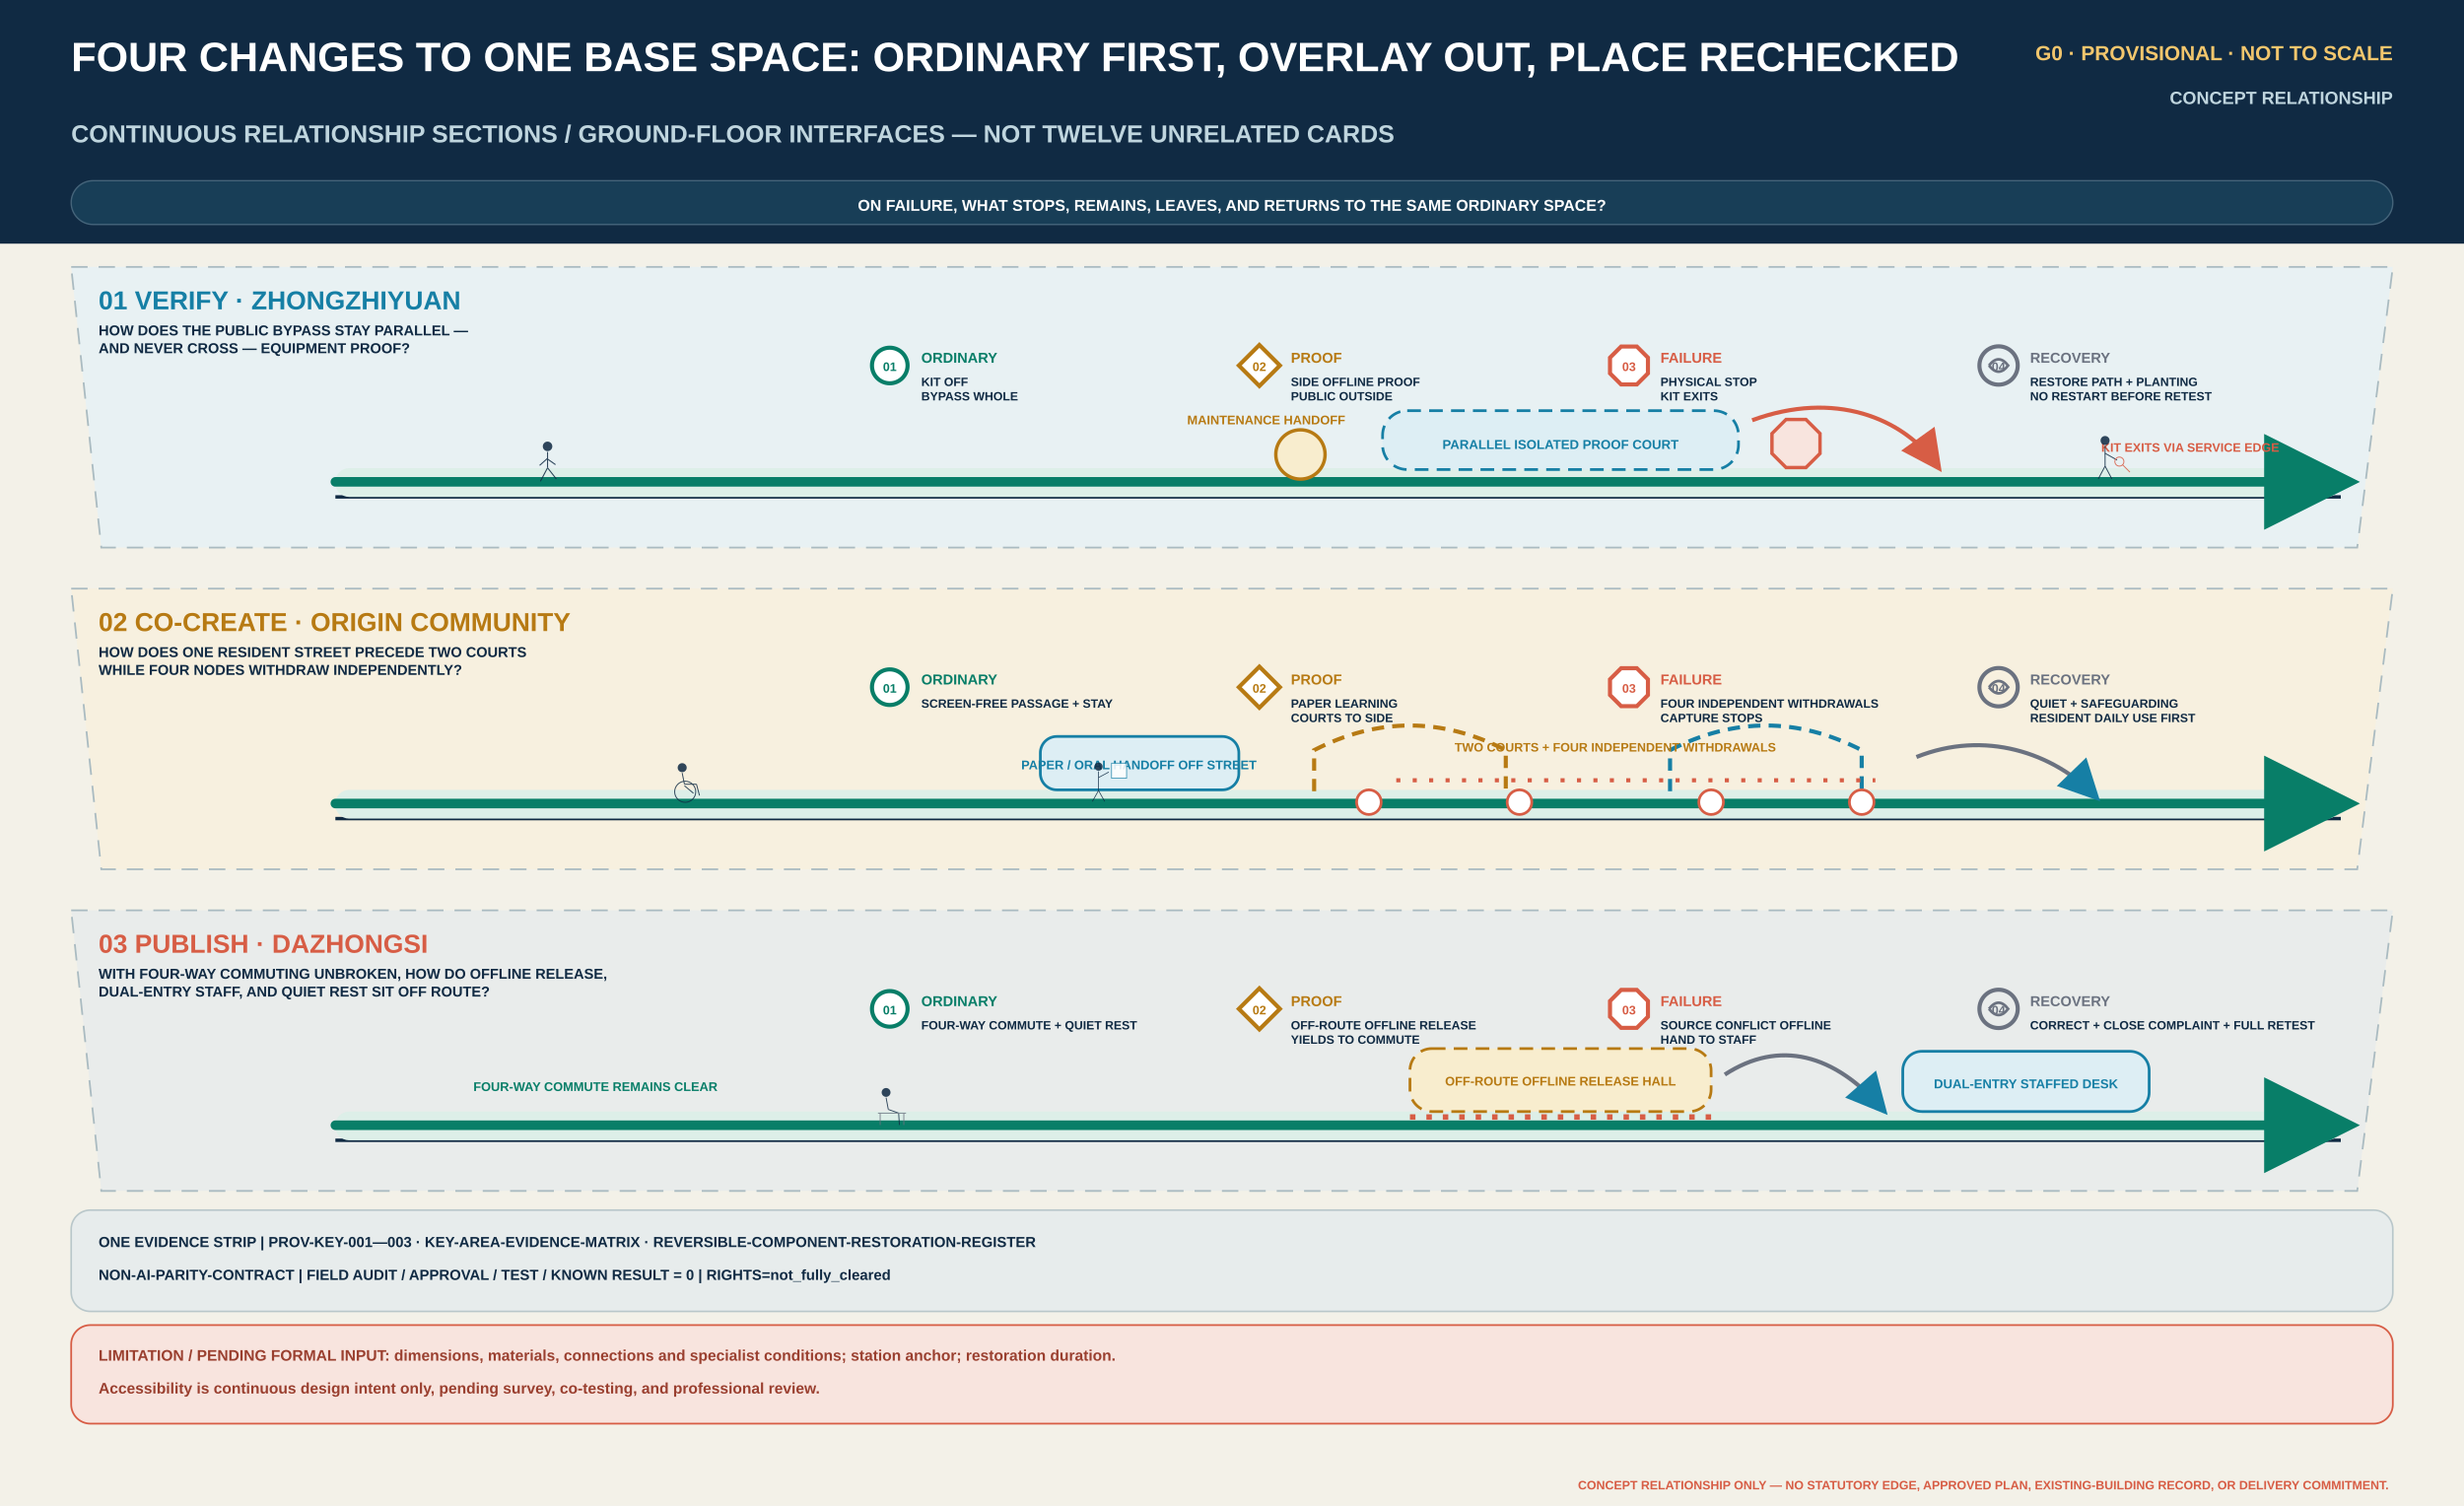
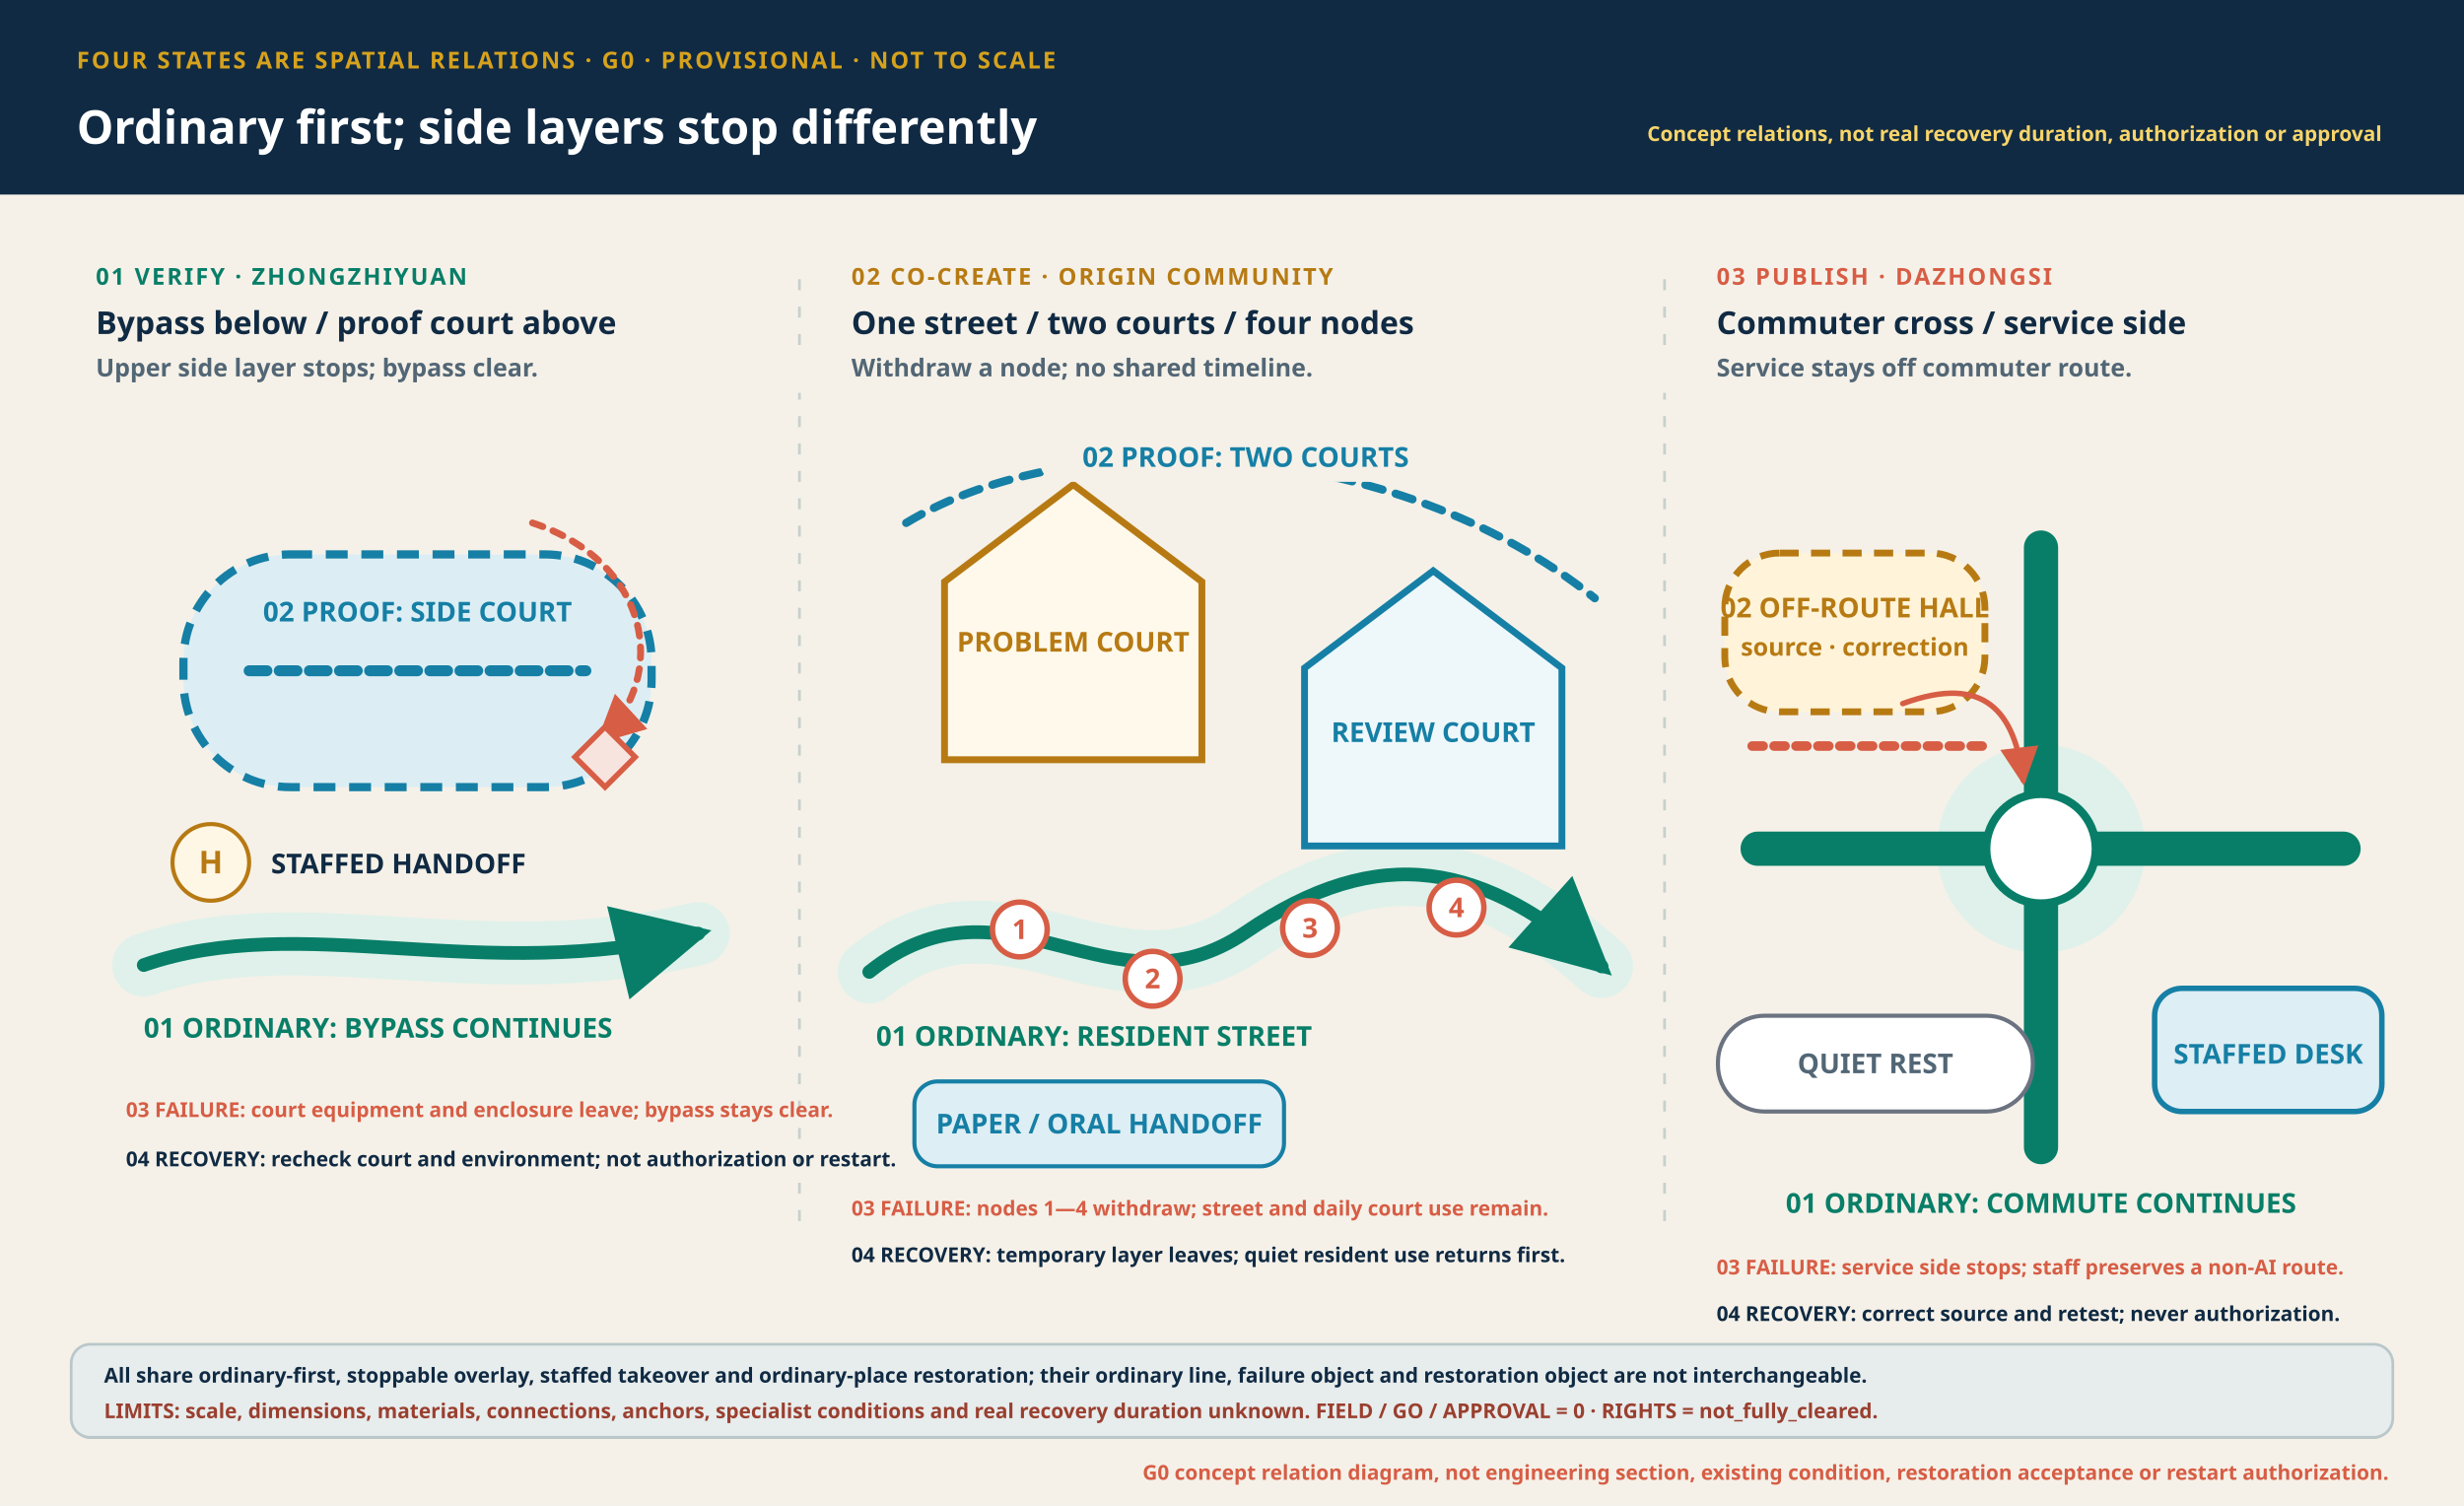
- <svg xmlns="http://www.w3.org/2000/svg" width="1800" height="1100" viewBox="0 0 1800 1100" role="img" aria-labelledby="title desc" data-task3-contract="r19-spatial-drawings-v1" data-family="key-area-sections" data-language="en" data-main-question-count="1">
+ <svg xmlns="http://www.w3.org/2000/svg" width="1800" height="1100" viewBox="0 0 1800 1100" role="img" aria-labelledby="title desc">
  <defs>
-     <pattern id="hatch-gold" width="12" height="12" patternUnits="userSpaceOnUse" patternTransform="rotate(45)">
-       <line x1="0" y1="0" x2="0" y2="12" stroke="#B77A13" stroke-width="3" opacity=".55" />
-     </pattern>
-     <pattern id="hatch-coral" width="12" height="12" patternUnits="userSpaceOnUse" patternTransform="rotate(45)">
-       <line x1="0" y1="0" x2="0" y2="12" stroke="#D75D45" stroke-width="3" opacity=".52" />
-     </pattern>
-     <marker id="arrow-green" markerWidth="10" markerHeight="10" refX="8" refY="5" orient="auto">
-       <path d="M0,0 L10,5 L0,10 Z" fill="#087E68" />
+     <style>.s{font-family:"Segoe UI","Noto Sans",sans-serif}.ink{fill:#102A43}.muted{fill:#526675}.micro{font-size:15px;font-weight:700}.small{font-size:18px;font-weight:750}.body{font-size:20px;font-weight:800}.label{font-size:23px;font-weight:900}.head{font-size:34px;font-weight:900}.kicker{font-size:17px;font-weight:900;letter-spacing:1.5px}.ordinary{stroke:#087E68}.proof{stroke:#167FA5}.failure{stroke:#D75D45}.cap{stroke-linecap:round;stroke-linejoin:round}.dash{stroke-dasharray:13 10}</style>
+     <marker id="g" viewBox="0 0 16 16" refX="13" refY="8" markerWidth="8" markerHeight="8" orient="auto">
+       <path d="M1 1L15 8L1 15Z" fill="#087E68" />
    </marker>
-     <marker id="arrow-coral" markerWidth="10" markerHeight="10" refX="8" refY="5" orient="auto">
-       <path d="M0,0 L10,5 L0,10 Z" fill="#D75D45" />
+     <marker id="r" viewBox="0 0 16 16" refX="13" refY="8" markerWidth="8" markerHeight="8" orient="auto">
+       <path d="M1 1L15 8L1 15Z" fill="#D75D45" />
    </marker>
-     <marker id="arrow-blue" markerWidth="10" markerHeight="10" refX="8" refY="5" orient="auto">
-       <path d="M0,0 L10,5 L0,10 Z" fill="#167FA5" />
-     </marker>
-     <filter id="soft-shadow" x="-15%" y="-15%" width="130%" height="130%">
-       <feDropShadow dx="0" dy="4" stdDeviation="7" flood-color="#102A43" flood-opacity=".10" />
-     </filter>
  </defs>
-   <rect x="0" y="0" width="1800" height="1100" fill="#F3F1E8" />
-   <rect x="0" y="0" width="1800" height="178" fill="#102A43" />
-   <g data-collision-zone="header-title">
-     <text x="52" y="52" font-family="Microsoft YaHei,Segoe UI,Arial,sans-serif" font-size="30" font-weight="900" fill="#FFFFFF" text-anchor="start" data-label="true">
-       <tspan x="52" dy="0">FOUR CHANGES TO ONE BASE SPACE: ORDINARY FIRST, OVERLAY OUT, PLACE RECHECKED</tspan>
-     </text>
-     <text x="52" y="104" font-family="Microsoft YaHei,Segoe UI,Arial,sans-serif" font-size="18" font-weight="700" fill="#BFD5DE" text-anchor="start" data-label="true">
-       <tspan x="52" dy="0">CONTINUOUS RELATIONSHIP SECTIONS / GROUND-FLOOR INTERFACES — NOT TWELVE UNRELATED CARDS</tspan>
-     </text>
+   <rect width="1800" height="1100" fill="#F5F1E8" />
+   <rect width="1800" height="142" fill="#102A43" />
+   <text x="56" y="50" class="s kicker" fill="#D6A21D">FOUR STATES ARE SPATIAL RELATIONS · G0 · PROVISIONAL · NOT TO SCALE</text>
+   <text x="56" y="105" class="s head" fill="#FFF">One civic baseline; different stop objects, handoffs and restoration objects</text>
+   <text x="1740" y="103" class="s micro" fill="#F8D56A" text-anchor="end">Concept relations, not real recovery duration, authorization or approval</text>
+   <path d="M584 204L584 900M1216 204L1216 900" stroke="#C7D0CC" stroke-width="2" stroke-dasharray="8 12" />
+   <g data-place-root="zhongzhiyuan" data-composition="parallel-section-four-state">
+     <text x="70" y="208" class="s kicker" fill="#087E68">01 VERIFY · ZHONGZHIYUAN</text>
+     <text x="70" y="244" class="s label ink">Bypass below / proof court above</text>
+     <text x="70" y="275" class="s small muted">The upper side layer stops; lower ordinary movement stays clear.</text>
+     <path d="M105 705C220 665 352 720 510 682" fill="none" stroke="#DFF1EA" stroke-width="46" class="cap" />
+     <path d="M105 705C220 665 352 720 510 682" fill="none" class="ordinary cap" stroke-width="10" marker-end="url(#g)" />
+     <text x="105" y="758" class="s body" fill="#087E68">01 ORDINARY: BYPASS CONTINUES</text>
+     <rect x="134" y="405" width="342" height="170" rx="78" fill="#DCEEF4" stroke="#167FA5" stroke-width="6" stroke-dasharray="16 10" />
+     <path d="M182 490H428" class="proof cap" stroke-width="8" stroke-dasharray="13 9" />
+     <text x="305" y="454" class="s body" fill="#167FA5" text-anchor="middle">02 PROOF: SIDE COURT</text>
+     <circle cx="154" cy="630" r="28" fill="#FFF7E6" stroke="#B77A13" stroke-width="3" />
+     <text x="154" y="638" class="s label" fill="#B77A13" text-anchor="middle">H</text>
+     <text x="198" y="638" class="s body ink">STAFFED HANDOFF</text>
+     <path d="M389 382C474 410 490 493 439 540" fill="none" class="failure cap" stroke-width="5" stroke-dasharray="8 8" marker-end="url(#r)" />
+     <path d="M420 553l22-22 22 22-22 22z" fill="#F8E4DE" stroke="#D75D45" stroke-width="4" />
+     <text x="92" y="816" class="s micro" fill="#D75D45">03 FAILURE: court equipment and enclosure leave; bypass stays clear.</text>
+     <text x="92" y="852" class="s micro ink">04 RECOVERY: recheck court and environment; not authorization or restart.</text>
  </g>
-   <g data-collision-zone="header-status">
-     <text x="1748" y="44" font-family="Microsoft YaHei,Segoe UI,Arial,sans-serif" font-size="15" font-weight="900" fill="#F2C66D" text-anchor="end" data-label="true">
-       <tspan x="1748" dy="0">G0 · PROVISIONAL · NOT TO SCALE</tspan>
-     </text>
-     <text x="1748" y="76" font-family="Microsoft YaHei,Segoe UI,Arial,sans-serif" font-size="13" font-weight="700" fill="#BFD5DE" text-anchor="end" data-label="true">
-       <tspan x="1748" dy="0">CONCEPT RELATIONSHIP</tspan>
-     </text>
+   <g data-place-root="origin-community" data-composition="street-courts-nodes-four-state">
+     <text x="622" y="208" class="s kicker" fill="#B77A13">02 CO-CREATE · ORIGIN COMMUNITY</text>
+     <text x="622" y="244" class="s label ink">One street / two courts / four nodes</text>
+     <text x="622" y="275" class="s small muted">Withdraw a node, not a shared civic timeline.</text>
+     <path d="M635 710C735 630 812 748 910 681S1085 630 1170 706" fill="none" stroke="#DFF1EA" stroke-width="46" class="cap" />
+     <path d="M635 710C735 630 812 748 910 681S1085 630 1170 706" fill="none" class="ordinary cap" stroke-width="10" marker-end="url(#g)" />
+     <text x="640" y="764" class="s body" fill="#087E68">01 ORDINARY: RESIDENT STREET</text>
+     <path d="M690 425L784 354 878 425V555H690Z" fill="#FFF9EB" stroke="#B77A13" stroke-width="5" />
+     <path d="M953 488L1047 417 1141 488V618H953Z" fill="#EEF8FB" stroke="#167FA5" stroke-width="5" />
+     <text x="784" y="476" class="s body" fill="#B77A13" text-anchor="middle">PROBLEM COURT</text>
+     <text x="1047" y="542" class="s body" fill="#167FA5" text-anchor="middle">REVIEW COURT</text>
+     <path d="M662 382C784 308 1018 319 1165 437" fill="none" class="proof cap dash" stroke-width="6" />
+     <rect x="760" y="314" width="300" height="38" rx="14" fill="#F5F1E8" />
+     <text x="910" y="341" class="s body" fill="#167FA5" text-anchor="middle">02 PROOF: TWO COURTS</text>
+     <g fill="#FFF" stroke="#D75D45" stroke-width="4">
+       <circle cx="745" cy="679" r="20" />
+       <circle cx="842" cy="715" r="20" />
+       <circle cx="957" cy="678" r="20" />
+       <circle cx="1064" cy="663" r="20" />
+     </g>
+     <text x="745" y="686" class="s body" fill="#D75D45" text-anchor="middle">1</text>
+     <text x="842" y="722" class="s body" fill="#D75D45" text-anchor="middle">2</text>
+     <text x="957" y="685" class="s body" fill="#D75D45" text-anchor="middle">3</text>
+     <text x="1064" y="670" class="s body" fill="#D75D45" text-anchor="middle">4</text>
+     <rect x="668" y="790" width="270" height="62" rx="17" fill="#DDEEF4" stroke="#167FA5" stroke-width="3" />
+     <text x="803" y="828" class="s body" fill="#167FA5" text-anchor="middle">PAPER / ORAL HANDOFF</text>
+     <text x="622" y="888" class="s micro" fill="#D75D45">03 FAILURE: nodes 1—4 withdraw; street and daily court use remain.</text>
+     <text x="622" y="922" class="s micro ink">04 RECOVERY: temporary layer leaves; quiet resident use returns first.</text>
  </g>
-   <g data-collision-zone="main-question">
-     <rect x="52" y="132" width="1696" height="32" rx="16" fill="#183E57" stroke="#45647A" stroke-width="1" />
-     <text x="900" y="154" font-family="Microsoft YaHei,Segoe UI,Arial,sans-serif" font-size="11.5" font-weight="800" fill="#FFFFFF" text-anchor="middle" data-label="true" data-role="main-question" data-object-id="key-area-sections-main-question">
-       <tspan x="900" dy="0">ON FAILURE, WHAT STOPS, REMAINS, LEAVES, AND RETURNS TO THE SAME ORDINARY SPACE?</tspan>
-     </text>
+   <g data-place-root="dazhongsi" data-composition="commuter-cross-service-siding-four-state">
+     <text x="1254" y="208" class="s kicker" fill="#D75D45">03 PUBLISH · DAZHONGSI</text>
+     <text x="1254" y="244" class="s label ink">Commuter cross / service side</text>
+     <text x="1254" y="275" class="s small muted">Hall, desk and rest stay outside the commuter route.</text>
+     <circle cx="1491" cy="620" r="76" fill="#DFF1EA" />
+     <path d="M1284 620H1712M1491 400V838" fill="none" class="ordinary cap" stroke-width="25" />
+     <circle cx="1491" cy="620" r="40" fill="#FFF" stroke="#087E68" stroke-width="6" />
+     <text x="1491" y="886" class="s body" fill="#087E68" text-anchor="middle">01 ORDINARY: COMMUTE CONTINUES</text>
+     <rect x="1260" y="404" width="190" height="116" rx="40" fill="#FFF4D9" stroke="#B77A13" stroke-width="5" stroke-dasharray="14 9" />
+     <text x="1355" y="451" class="s body" fill="#B77A13" text-anchor="middle">02 OFF-ROUTE HALL</text>
+     <text x="1355" y="479" class="s small" fill="#B77A13" text-anchor="middle">source · correction</text>
+     <rect x="1574" y="722" width="166" height="90" rx="20" fill="#DDEEF4" stroke="#167FA5" stroke-width="4" />
+     <text x="1657" y="777" class="s body" fill="#167FA5" text-anchor="middle">STAFFED DESK</text>
+     <rect x="1255" y="742" width="230" height="70" rx="34" fill="#FFF" stroke="#6B7280" stroke-width="3" />
+     <text x="1370" y="784" class="s body" fill="#526675" text-anchor="middle">QUIET REST</text>
+     <path d="M1280 545H1454" class="failure cap" stroke-width="7" stroke-dasharray="8 8" />
+     <path d="M1390 514C1450 492 1472 520 1478 570" fill="none" class="failure cap" stroke-width="4" marker-end="url(#r)" />
+     <text x="1254" y="931" class="s micro" fill="#D75D45">03 FAILURE: service side stops; staff preserves a non-AI route.</text>
+     <text x="1254" y="965" class="s micro ink">04 RECOVERY: correct source and retest; never authorization.</text>
  </g>
-   <g data-place-root="zhongzhiyuan" data-place="zhongzhiyuan" data-composition="parallel-section" data-collision-zone="zhongzhiyuan-section-root">
-     <path d="M52 195 L1748 195 L1722 400 L74 400 Z" fill="#E8F1F3" stroke="#AABBC1" stroke-width="1.3" stroke-dasharray="12 8" />
-     <g data-collision-zone="zhongzhiyuan-section-heading">
-       <text x="72" y="226" font-family="Microsoft YaHei,Segoe UI,Arial,sans-serif" font-size="19" font-weight="900" fill="#167FA5" text-anchor="start" data-label="true">
-         <tspan x="72" dy="0">01  VERIFY · ZHONGZHIYUAN</tspan>
-       </text>
-       <text x="72" y="245" font-family="Microsoft YaHei,Segoe UI,Arial,sans-serif" font-size="10.5" font-weight="780" fill="#102A43" text-anchor="start" data-label="true">
-         <tspan x="72" dy="0">HOW DOES THE PUBLIC BYPASS STAY PARALLEL —</tspan>
-         <tspan x="72" dy="13">AND NEVER CROSS — EQUIPMENT PROOF?</tspan>
-       </text>
-     </g>
-     <g data-place="zhongzhiyuan" data-object-kind="base-space" data-object-id="zhongzhiyuan-base-space">
-       <line x1="245" y1="363" x2="1710" y2="363" stroke="#102A43" stroke-width="2.5" />
-     </g>
-     <g data-place="zhongzhiyuan" data-object-kind="ordinary" data-object-id="zhongzhiyuan-section-ordinary">
-       <rect x="245" y="342" width="1465" height="21" rx="10" fill="#DDEFE8" stroke="none" />
-     </g>
-     <g data-place="zhongzhiyuan" data-object-kind="ordinary-path" data-object-id="zhongzhiyuan-section-ordinary-path" data-continuity="continuous">
-       <line x1="245" y1="352" x2="1710" y2="352" stroke="#087E68" stroke-width="7" stroke-linecap="round" marker-end="url(#arrow-green)" />
-     </g>
-     <g data-place="zhongzhiyuan" data-state="ordinary" data-object-kind="state-overlay" data-object-id="zhongzhiyuan-state-ordinary" data-base-ref="zhongzhiyuan-base-space" data-state-code="01" data-line-style="solid" data-symbol="circle" data-collision-zone="zhongzhiyuan-state-ordinary">
-       <circle cx="650" cy="267" r="13" fill="#FFFFFF" stroke="#087E68" stroke-width="3" />
-       <text x="650" y="271" font-family="Microsoft YaHei,Segoe UI,Arial,sans-serif" font-size="9" font-weight="900" fill="#087E68" text-anchor="middle" data-label="true">
-         <tspan x="650" dy="0">01</tspan>
-       </text>
-       <text x="673" y="265" font-family="Microsoft YaHei,Segoe UI,Arial,sans-serif" font-size="10.5" font-weight="900" fill="#087E68" text-anchor="start" data-label="true" data-role="state-label">
-         <tspan x="673" dy="0">ORDINARY</tspan>
-       </text>
-       <text x="673" y="282" font-family="Microsoft YaHei,Segoe UI,Arial,sans-serif" font-size="8.8" font-weight="700" fill="#102A43" text-anchor="start" data-label="true" data-role="state-action">
-         <tspan x="673" dy="0">KIT OFF</tspan>
-         <tspan x="673" dy="10.5">BYPASS WHOLE</tspan>
-       </text>
-     </g>
-     <g data-place="zhongzhiyuan" data-state="proof" data-object-kind="state-overlay" data-object-id="zhongzhiyuan-state-proof" data-base-ref="zhongzhiyuan-base-space" data-state-code="02" data-line-style="dashed" data-symbol="diamond" data-collision-zone="zhongzhiyuan-state-proof">
-       <polygon points="920,252 935,267 920,282 905,267" fill="#FFFFFF" stroke="#B77A13" stroke-width="3" />
-       <text x="920" y="271" font-family="Microsoft YaHei,Segoe UI,Arial,sans-serif" font-size="9" font-weight="900" fill="#B77A13" text-anchor="middle" data-label="true">
-         <tspan x="920" dy="0">02</tspan>
-       </text>
-       <text x="943" y="265" font-family="Microsoft YaHei,Segoe UI,Arial,sans-serif" font-size="10.5" font-weight="900" fill="#B77A13" text-anchor="start" data-label="true" data-role="state-label">
-         <tspan x="943" dy="0">PROOF</tspan>
-       </text>
-       <text x="943" y="282" font-family="Microsoft YaHei,Segoe UI,Arial,sans-serif" font-size="8.8" font-weight="700" fill="#102A43" text-anchor="start" data-label="true" data-role="state-action">
-         <tspan x="943" dy="0">SIDE OFFLINE PROOF</tspan>
-         <tspan x="943" dy="10.5">PUBLIC OUTSIDE</tspan>
-       </text>
-     </g>
-     <g data-place="zhongzhiyuan" data-state="failure" data-object-kind="state-overlay" data-object-id="zhongzhiyuan-state-failure" data-base-ref="zhongzhiyuan-base-space" data-state-code="03" data-line-style="cut" data-symbol="octagon" data-collision-zone="zhongzhiyuan-state-failure">
-       <polygon points="1203.86,272.74 1195.74,280.858 1184.26,280.858 1176.14,272.74 1176.14,261.26 1184.26,253.142 1195.74,253.142 1203.86,261.26" fill="#FFFFFF" stroke="#D75D45" stroke-width="3" />
-       <text x="1190" y="271" font-family="Microsoft YaHei,Segoe UI,Arial,sans-serif" font-size="9" font-weight="900" fill="#D75D45" text-anchor="middle" data-label="true">
-         <tspan x="1190" dy="0">03</tspan>
-       </text>
-       <text x="1213" y="265" font-family="Microsoft YaHei,Segoe UI,Arial,sans-serif" font-size="10.5" font-weight="900" fill="#D75D45" text-anchor="start" data-label="true" data-role="state-label">
-         <tspan x="1213" dy="0">FAILURE</tspan>
-       </text>
-       <text x="1213" y="282" font-family="Microsoft YaHei,Segoe UI,Arial,sans-serif" font-size="8.8" font-weight="700" fill="#102A43" text-anchor="start" data-label="true" data-role="state-action">
-         <tspan x="1213" dy="0">PHYSICAL STOP</tspan>
-         <tspan x="1213" dy="10.5">KIT EXITS</tspan>
-       </text>
-     </g>
-     <g data-place="zhongzhiyuan" data-state="recovery" data-object-kind="state-overlay" data-object-id="zhongzhiyuan-state-recovery" data-base-ref="zhongzhiyuan-base-space" data-state-code="04" data-line-style="double" data-symbol="loop" data-collision-zone="zhongzhiyuan-state-recovery">
-       <circle cx="1460" cy="267" r="14" fill="none" stroke="#6B7280" stroke-width="3" />
-       <path d="M1453 267 Q1460 258 1467 267 Q1460 276 1453 267" fill="none" stroke="#6B7280" stroke-width="2" />
-       <text x="1460" y="271" font-family="Microsoft YaHei,Segoe UI,Arial,sans-serif" font-size="9" font-weight="900" fill="#6B7280" text-anchor="middle" data-label="true">
-         <tspan x="1460" dy="0">04</tspan>
-       </text>
-       <text x="1483" y="265" font-family="Microsoft YaHei,Segoe UI,Arial,sans-serif" font-size="10.5" font-weight="900" fill="#6B7280" text-anchor="start" data-label="true" data-role="state-label">
-         <tspan x="1483" dy="0">RECOVERY</tspan>
-       </text>
-       <text x="1483" y="282" font-family="Microsoft YaHei,Segoe UI,Arial,sans-serif" font-size="8.8" font-weight="700" fill="#102A43" text-anchor="start" data-label="true" data-role="state-action">
-         <tspan x="1483" dy="0">RESTORE PATH + PLANTING</tspan>
-         <tspan x="1483" dy="10.5">NO RESTART BEFORE RETEST</tspan>
-       </text>
-     </g>
-     <g data-place="zhongzhiyuan" data-object-kind="proof" data-object-id="zhongzhiyuan-section-proof">
-       <rect x="1010" y="300" width="260" height="43" rx="18" fill="#DDEEF4" stroke="#167FA5" stroke-width="2" stroke-dasharray="10 6" />
-     </g>
-     <g data-place="zhongzhiyuan" data-object-kind="handoff" data-object-id="zhongzhiyuan-section-handoff">
-       <circle cx="950" cy="332" r="18" fill="#F8EDCE" stroke="#B77A13" stroke-width="2.5" />
-     </g>
-     <g data-place="zhongzhiyuan" data-object-kind="failure" data-object-id="zhongzhiyuan-section-failure">
-       <polygon points="1329.55,331.271 1319.27,341.554 1304.73,341.554 1294.45,331.271 1294.45,316.729 1304.73,306.446 1319.27,306.446 1329.55,316.729" fill="#F8E4DE" stroke="#D75D45" stroke-width="2.5" />
-     </g>
-     <g data-place="zhongzhiyuan" data-object-kind="restoration" data-object-id="zhongzhiyuan-section-restoration">
-       <path d="M1280 307 C1340 285 1390 305 1415 340" fill="none" stroke="#D75D45" stroke-width="3" marker-end="url(#arrow-coral)" />
-     </g>
-     <g data-collision-zone="zhongzhiyuan-section-labels">
-       <text x="925" y="310" font-family="Microsoft YaHei,Segoe UI,Arial,sans-serif" font-size="9.2" font-weight="850" fill="#B77A13" text-anchor="middle" data-label="true" data-object-id="zzy-section-handoff-label">
-         <tspan x="925" dy="0">MAINTENANCE HANDOFF</tspan>
-       </text>
-       <text x="1140" y="328" font-family="Microsoft YaHei,Segoe UI,Arial,sans-serif" font-size="9.5" font-weight="850" fill="#167FA5" text-anchor="middle" data-label="true">
-         <tspan x="1140" dy="0">PARALLEL ISOLATED PROOF COURT</tspan>
-       </text>
-       <text x="1600" y="330" font-family="Microsoft YaHei,Segoe UI,Arial,sans-serif" font-size="9" font-weight="800" fill="#D75D45" text-anchor="middle" data-label="true">
-         <tspan x="1600" dy="0">KIT EXITS VIA SERVICE EDGE</tspan>
-       </text>
-     </g>
-     <g transform="translate(400 340) scale(0.58)" data-silhouette-type="walking" data-object-id="section-zzy-walking" data-place="zhongzhiyuan" opacity=".86">
-       <circle cx="0" cy="-24" r="6" fill="#102A43" />
-       <line x1="0" y1="-17" x2="0" y2="3" stroke="#102A43" stroke-width="1.334" />
-       <line x1="0" y1="-9" x2="-10" y2="0" stroke="#102A43" stroke-width="1.334" />
-       <line x1="0" y1="-8" x2="10" y2="-1" stroke="#102A43" stroke-width="1.334" />
-       <line x1="0" y1="3" x2="-9" y2="20" stroke="#102A43" stroke-width="1.334" />
-       <line x1="0" y1="3" x2="11" y2="17" stroke="#102A43" stroke-width="1.334" />
-     </g>
-     <g transform="translate(1540 335) scale(0.55)" data-silhouette-type="maintenance" data-object-id="section-zzy-maintenance" data-place="zhongzhiyuan" opacity=".86">
-       <circle cx="-4" cy="-24" r="6" fill="#102A43" />
-       <line x1="-4" y1="-17" x2="-4" y2="10" stroke="#102A43" stroke-width="1.265" />
-       <line x1="-4" y1="-7" x2="12" y2="2" stroke="#102A43" stroke-width="1.265" />
-       <line x1="-4" y1="10" x2="-13" y2="27" stroke="#102A43" stroke-width="1.265" />
-       <line x1="-4" y1="10" x2="5" y2="27" stroke="#102A43" stroke-width="1.265" />
-       <circle cx="15" cy="4" r="6" fill="none" stroke="#D75D45" stroke-width="1.265" />
-       <line x1="19" y1="8" x2="29" y2="18" stroke="#D75D45" stroke-width="1.265" />
-     </g>
-   </g>
-   <g data-place-root="origin-community" data-place="origin-community" data-composition="resident-street-section" data-collision-zone="origin-community-section-root">
-     <path d="M52 430 L1748 430 L1722 635 L74 635 Z" fill="#F7F0DF" stroke="#AABBC1" stroke-width="1.3" stroke-dasharray="12 8" />
-     <g data-collision-zone="origin-community-section-heading">
-       <text x="72" y="461" font-family="Microsoft YaHei,Segoe UI,Arial,sans-serif" font-size="19" font-weight="900" fill="#B77A13" text-anchor="start" data-label="true">
-         <tspan x="72" dy="0">02  CO-CREATE · ORIGIN COMMUNITY</tspan>
-       </text>
-       <text x="72" y="480" font-family="Microsoft YaHei,Segoe UI,Arial,sans-serif" font-size="10.5" font-weight="780" fill="#102A43" text-anchor="start" data-label="true">
-         <tspan x="72" dy="0">HOW DOES ONE RESIDENT STREET PRECEDE TWO COURTS</tspan>
-         <tspan x="72" dy="13">WHILE FOUR NODES WITHDRAW INDEPENDENTLY?</tspan>
-       </text>
-     </g>
-     <g data-place="origin-community" data-object-kind="base-space" data-object-id="origin-community-base-space">
-       <line x1="245" y1="598" x2="1710" y2="598" stroke="#102A43" stroke-width="2.5" />
-     </g>
-     <g data-place="origin-community" data-object-kind="ordinary" data-object-id="origin-community-section-ordinary">
-       <rect x="245" y="577" width="1465" height="21" rx="10" fill="#DDEFE8" stroke="none" />
-     </g>
-     <g data-place="origin-community" data-object-kind="ordinary-path" data-object-id="origin-community-section-ordinary-path" data-continuity="continuous">
-       <line x1="245" y1="587" x2="1710" y2="587" stroke="#087E68" stroke-width="7" stroke-linecap="round" marker-end="url(#arrow-green)" />
-     </g>
-     <g data-place="origin-community" data-state="ordinary" data-object-kind="state-overlay" data-object-id="origin-community-state-ordinary" data-base-ref="origin-community-base-space" data-state-code="01" data-line-style="solid" data-symbol="circle" data-collision-zone="origin-community-state-ordinary">
-       <circle cx="650" cy="502" r="13" fill="#FFFFFF" stroke="#087E68" stroke-width="3" />
-       <text x="650" y="506" font-family="Microsoft YaHei,Segoe UI,Arial,sans-serif" font-size="9" font-weight="900" fill="#087E68" text-anchor="middle" data-label="true">
-         <tspan x="650" dy="0">01</tspan>
-       </text>
-       <text x="673" y="500" font-family="Microsoft YaHei,Segoe UI,Arial,sans-serif" font-size="10.5" font-weight="900" fill="#087E68" text-anchor="start" data-label="true" data-role="state-label">
-         <tspan x="673" dy="0">ORDINARY</tspan>
-       </text>
-       <text x="673" y="517" font-family="Microsoft YaHei,Segoe UI,Arial,sans-serif" font-size="8.8" font-weight="700" fill="#102A43" text-anchor="start" data-label="true" data-role="state-action">
-         <tspan x="673" dy="0">SCREEN-FREE PASSAGE + STAY</tspan>
-       </text>
-     </g>
-     <g data-place="origin-community" data-state="proof" data-object-kind="state-overlay" data-object-id="origin-community-state-proof" data-base-ref="origin-community-base-space" data-state-code="02" data-line-style="dashed" data-symbol="diamond" data-collision-zone="origin-community-state-proof">
-       <polygon points="920,487 935,502 920,517 905,502" fill="#FFFFFF" stroke="#B77A13" stroke-width="3" />
-       <text x="920" y="506" font-family="Microsoft YaHei,Segoe UI,Arial,sans-serif" font-size="9" font-weight="900" fill="#B77A13" text-anchor="middle" data-label="true">
-         <tspan x="920" dy="0">02</tspan>
-       </text>
-       <text x="943" y="500" font-family="Microsoft YaHei,Segoe UI,Arial,sans-serif" font-size="10.5" font-weight="900" fill="#B77A13" text-anchor="start" data-label="true" data-role="state-label">
-         <tspan x="943" dy="0">PROOF</tspan>
-       </text>
-       <text x="943" y="517" font-family="Microsoft YaHei,Segoe UI,Arial,sans-serif" font-size="8.8" font-weight="700" fill="#102A43" text-anchor="start" data-label="true" data-role="state-action">
-         <tspan x="943" dy="0">PAPER LEARNING</tspan>
-         <tspan x="943" dy="10.5">COURTS TO SIDE</tspan>
-       </text>
-     </g>
-     <g data-place="origin-community" data-state="failure" data-object-kind="state-overlay" data-object-id="origin-community-state-failure" data-base-ref="origin-community-base-space" data-state-code="03" data-line-style="cut" data-symbol="octagon" data-collision-zone="origin-community-state-failure">
-       <polygon points="1203.86,507.74 1195.74,515.858 1184.26,515.858 1176.14,507.74 1176.14,496.26 1184.26,488.142 1195.74,488.142 1203.86,496.26" fill="#FFFFFF" stroke="#D75D45" stroke-width="3" />
-       <text x="1190" y="506" font-family="Microsoft YaHei,Segoe UI,Arial,sans-serif" font-size="9" font-weight="900" fill="#D75D45" text-anchor="middle" data-label="true">
-         <tspan x="1190" dy="0">03</tspan>
-       </text>
-       <text x="1213" y="500" font-family="Microsoft YaHei,Segoe UI,Arial,sans-serif" font-size="10.5" font-weight="900" fill="#D75D45" text-anchor="start" data-label="true" data-role="state-label">
-         <tspan x="1213" dy="0">FAILURE</tspan>
-       </text>
-       <text x="1213" y="517" font-family="Microsoft YaHei,Segoe UI,Arial,sans-serif" font-size="8.8" font-weight="700" fill="#102A43" text-anchor="start" data-label="true" data-role="state-action">
-         <tspan x="1213" dy="0">FOUR INDEPENDENT WITHDRAWALS</tspan>
-         <tspan x="1213" dy="10.5">CAPTURE STOPS</tspan>
-       </text>
-     </g>
-     <g data-place="origin-community" data-state="recovery" data-object-kind="state-overlay" data-object-id="origin-community-state-recovery" data-base-ref="origin-community-base-space" data-state-code="04" data-line-style="double" data-symbol="loop" data-collision-zone="origin-community-state-recovery">
-       <circle cx="1460" cy="502" r="14" fill="none" stroke="#6B7280" stroke-width="3" />
-       <path d="M1453 502 Q1460 493 1467 502 Q1460 511 1453 502" fill="none" stroke="#6B7280" stroke-width="2" />
-       <text x="1460" y="506" font-family="Microsoft YaHei,Segoe UI,Arial,sans-serif" font-size="9" font-weight="900" fill="#6B7280" text-anchor="middle" data-label="true">
-         <tspan x="1460" dy="0">04</tspan>
-       </text>
-       <text x="1483" y="500" font-family="Microsoft YaHei,Segoe UI,Arial,sans-serif" font-size="10.5" font-weight="900" fill="#6B7280" text-anchor="start" data-label="true" data-role="state-label">
-         <tspan x="1483" dy="0">RECOVERY</tspan>
-       </text>
-       <text x="1483" y="517" font-family="Microsoft YaHei,Segoe UI,Arial,sans-serif" font-size="8.8" font-weight="700" fill="#102A43" text-anchor="start" data-label="true" data-role="state-action">
-         <tspan x="1483" dy="0">QUIET + SAFEGUARDING</tspan>
-         <tspan x="1483" dy="10.5">RESIDENT DAILY USE FIRST</tspan>
-       </text>
-     </g>
-     <g data-place="origin-community" data-object-kind="proof" data-object-id="origin-community-section-court-1">
-       <path d="M960 578 L960 548 Q1030 512 1100 548 L1100 578" fill="none" stroke="#B77A13" stroke-width="3" stroke-dasharray="9 6" />
-     </g>
-     <g data-place="origin-community" data-object-kind="proof" data-object-id="origin-community-section-court-2">
-       <path d="M1220 578 L1220 548 Q1290 512 1360 548 L1360 578" fill="none" stroke="#167FA5" stroke-width="3" stroke-dasharray="9 6" />
-     </g>
-     <g data-place="origin-community" data-object-kind="handoff" data-object-id="origin-community-section-handoff">
-       <rect x="760" y="538" width="145" height="39" rx="12" fill="#DDEEF4" stroke="#167FA5" stroke-width="2" />
-     </g>
-     <g data-place="origin-community" data-object-kind="failure" data-object-id="origin-community-section-failure">
-       <path d="M1020 570 L1370 570" fill="none" stroke="#D75D45" stroke-width="3" stroke-dasharray="3 9" />
-     </g>
-     <g data-place="origin-community" data-object-kind="restoration" data-object-id="origin-community-section-restoration">
-       <path d="M1400 553 C1450 533 1500 550 1530 581" fill="none" stroke="#6B7280" stroke-width="3" marker-end="url(#arrow-blue)" />
-     </g>
-     <g data-place="origin-community" data-object-kind="withdrawal-node" data-object-id="origin-community-section-node-1">
-       <circle cx="1000" cy="586" r="9" fill="#FFFFFF" stroke="#D75D45" stroke-width="2" />
-     </g>
-     <g data-place="origin-community" data-object-kind="withdrawal-node" data-object-id="origin-community-section-node-2">
-       <circle cx="1110" cy="586" r="9" fill="#FFFFFF" stroke="#D75D45" stroke-width="2" />
-     </g>
-     <g data-place="origin-community" data-object-kind="withdrawal-node" data-object-id="origin-community-section-node-3">
-       <circle cx="1250" cy="586" r="9" fill="#FFFFFF" stroke="#D75D45" stroke-width="2" />
-     </g>
-     <g data-place="origin-community" data-object-kind="withdrawal-node" data-object-id="origin-community-section-node-4">
-       <circle cx="1360" cy="586" r="9" fill="#FFFFFF" stroke="#D75D45" stroke-width="2" />
-     </g>
-     <g data-collision-zone="origin-community-section-labels">
-       <text x="832" y="562" font-family="Microsoft YaHei,Segoe UI,Arial,sans-serif" font-size="9.2" font-weight="850" fill="#167FA5" text-anchor="middle" data-label="true">
-         <tspan x="832" dy="0">PAPER / ORAL HANDOFF OFF STREET</tspan>
-       </text>
-       <text x="1180" y="549" font-family="Microsoft YaHei,Segoe UI,Arial,sans-serif" font-size="9" font-weight="850" fill="#B77A13" text-anchor="middle" data-label="true">
-         <tspan x="1180" dy="0">TWO COURTS + FOUR INDEPENDENT WITHDRAWALS</tspan>
-       </text>
-     </g>
-     <g transform="translate(500 574) scale(0.55)" data-silhouette-type="wheelchair" data-object-id="section-origin-wheelchair" data-place="origin-community" opacity=".86">
-       <circle cx="-3" cy="-24" r="6" fill="#102A43" />
-       <circle cx="1" cy="8" r="14" fill="none" stroke="#102A43" stroke-width="1.265" />
-       <line x1="-3" y1="-17" x2="0" y2="-2" stroke="#102A43" stroke-width="1.265" />
-       <line x1="0" y1="-2" x2="16" y2="-2" stroke="#102A43" stroke-width="1.265" />
-       <line x1="16" y1="-2" x2="20" y2="13" stroke="#102A43" stroke-width="1.265" />
-       <line x1="0" y1="0" x2="12" y2="10" stroke="#102A43" stroke-width="1.265" />
-     </g>
-     <g transform="translate(805 572) scale(0.5)" data-silhouette-type="staffed-explanation" data-object-id="section-origin-staff" data-place="origin-community" opacity=".86">
-       <circle cx="-5" cy="-24" r="6" fill="#102A43" />
-       <line x1="-5" y1="-17" x2="-5" y2="11" stroke="#102A43" stroke-width="1.15" />
-       <line x1="-5" y1="-8" x2="10" y2="-16" stroke="#102A43" stroke-width="1.15" />
-       <line x1="-5" y1="11" x2="-14" y2="27" stroke="#102A43" stroke-width="1.15" />
-       <line x1="-5" y1="11" x2="4" y2="27" stroke="#102A43" stroke-width="1.15" />
-       <rect x="14" y="-29" width="22" height="22" fill="#FFFFFF" stroke="#167FA5" stroke-width="1.15" />
-     </g>
-   </g>
-   <g data-place-root="dazhongsi" data-place="dazhongsi" data-composition="commuter-interface-section" data-collision-zone="dazhongsi-section-root">
-     <path d="M52 665 L1748 665 L1722 870 L74 870 Z" fill="#E9ECEB" stroke="#AABBC1" stroke-width="1.3" stroke-dasharray="12 8" />
-     <g data-collision-zone="dazhongsi-section-heading">
-       <text x="72" y="696" font-family="Microsoft YaHei,Segoe UI,Arial,sans-serif" font-size="19" font-weight="900" fill="#D75D45" text-anchor="start" data-label="true">
-         <tspan x="72" dy="0">03  PUBLISH · DAZHONGSI</tspan>
-       </text>
-       <text x="72" y="715" font-family="Microsoft YaHei,Segoe UI,Arial,sans-serif" font-size="10.5" font-weight="780" fill="#102A43" text-anchor="start" data-label="true">
-         <tspan x="72" dy="0">WITH FOUR-WAY COMMUTING UNBROKEN, HOW DO OFFLINE RELEASE,</tspan>
-         <tspan x="72" dy="13">DUAL-ENTRY STAFF, AND QUIET REST SIT OFF ROUTE?</tspan>
-       </text>
-     </g>
-     <g data-place="dazhongsi" data-object-kind="base-space" data-object-id="dazhongsi-base-space">
-       <line x1="245" y1="833" x2="1710" y2="833" stroke="#102A43" stroke-width="2.5" />
-     </g>
-     <g data-place="dazhongsi" data-object-kind="ordinary" data-object-id="dazhongsi-section-ordinary">
-       <rect x="245" y="812" width="1465" height="21" rx="10" fill="#DDEFE8" stroke="none" />
-     </g>
-     <g data-place="dazhongsi" data-object-kind="ordinary-path" data-object-id="dazhongsi-section-ordinary-path" data-continuity="continuous">
-       <line x1="245" y1="822" x2="1710" y2="822" stroke="#087E68" stroke-width="7" stroke-linecap="round" marker-end="url(#arrow-green)" />
-     </g>
-     <g data-place="dazhongsi" data-state="ordinary" data-object-kind="state-overlay" data-object-id="dazhongsi-state-ordinary" data-base-ref="dazhongsi-base-space" data-state-code="01" data-line-style="solid" data-symbol="circle" data-collision-zone="dazhongsi-state-ordinary">
-       <circle cx="650" cy="737" r="13" fill="#FFFFFF" stroke="#087E68" stroke-width="3" />
-       <text x="650" y="741" font-family="Microsoft YaHei,Segoe UI,Arial,sans-serif" font-size="9" font-weight="900" fill="#087E68" text-anchor="middle" data-label="true">
-         <tspan x="650" dy="0">01</tspan>
-       </text>
-       <text x="673" y="735" font-family="Microsoft YaHei,Segoe UI,Arial,sans-serif" font-size="10.5" font-weight="900" fill="#087E68" text-anchor="start" data-label="true" data-role="state-label">
-         <tspan x="673" dy="0">ORDINARY</tspan>
-       </text>
-       <text x="673" y="752" font-family="Microsoft YaHei,Segoe UI,Arial,sans-serif" font-size="8.8" font-weight="700" fill="#102A43" text-anchor="start" data-label="true" data-role="state-action">
-         <tspan x="673" dy="0">FOUR-WAY COMMUTE + QUIET REST</tspan>
-       </text>
-     </g>
-     <g data-place="dazhongsi" data-state="proof" data-object-kind="state-overlay" data-object-id="dazhongsi-state-proof" data-base-ref="dazhongsi-base-space" data-state-code="02" data-line-style="dashed" data-symbol="diamond" data-collision-zone="dazhongsi-state-proof">
-       <polygon points="920,722 935,737 920,752 905,737" fill="#FFFFFF" stroke="#B77A13" stroke-width="3" />
-       <text x="920" y="741" font-family="Microsoft YaHei,Segoe UI,Arial,sans-serif" font-size="9" font-weight="900" fill="#B77A13" text-anchor="middle" data-label="true">
-         <tspan x="920" dy="0">02</tspan>
-       </text>
-       <text x="943" y="735" font-family="Microsoft YaHei,Segoe UI,Arial,sans-serif" font-size="10.5" font-weight="900" fill="#B77A13" text-anchor="start" data-label="true" data-role="state-label">
-         <tspan x="943" dy="0">PROOF</tspan>
-       </text>
-       <text x="943" y="752" font-family="Microsoft YaHei,Segoe UI,Arial,sans-serif" font-size="8.8" font-weight="700" fill="#102A43" text-anchor="start" data-label="true" data-role="state-action">
-         <tspan x="943" dy="0">OFF-ROUTE OFFLINE RELEASE</tspan>
-         <tspan x="943" dy="10.5">YIELDS TO COMMUTE</tspan>
-       </text>
-     </g>
-     <g data-place="dazhongsi" data-state="failure" data-object-kind="state-overlay" data-object-id="dazhongsi-state-failure" data-base-ref="dazhongsi-base-space" data-state-code="03" data-line-style="cut" data-symbol="octagon" data-collision-zone="dazhongsi-state-failure">
-       <polygon points="1203.86,742.74 1195.74,750.858 1184.26,750.858 1176.14,742.74 1176.14,731.26 1184.26,723.142 1195.74,723.142 1203.86,731.26" fill="#FFFFFF" stroke="#D75D45" stroke-width="3" />
-       <text x="1190" y="741" font-family="Microsoft YaHei,Segoe UI,Arial,sans-serif" font-size="9" font-weight="900" fill="#D75D45" text-anchor="middle" data-label="true">
-         <tspan x="1190" dy="0">03</tspan>
-       </text>
-       <text x="1213" y="735" font-family="Microsoft YaHei,Segoe UI,Arial,sans-serif" font-size="10.5" font-weight="900" fill="#D75D45" text-anchor="start" data-label="true" data-role="state-label">
-         <tspan x="1213" dy="0">FAILURE</tspan>
-       </text>
-       <text x="1213" y="752" font-family="Microsoft YaHei,Segoe UI,Arial,sans-serif" font-size="8.8" font-weight="700" fill="#102A43" text-anchor="start" data-label="true" data-role="state-action">
-         <tspan x="1213" dy="0">SOURCE CONFLICT OFFLINE</tspan>
-         <tspan x="1213" dy="10.5">HAND TO STAFF</tspan>
-       </text>
-     </g>
-     <g data-place="dazhongsi" data-state="recovery" data-object-kind="state-overlay" data-object-id="dazhongsi-state-recovery" data-base-ref="dazhongsi-base-space" data-state-code="04" data-line-style="double" data-symbol="loop" data-collision-zone="dazhongsi-state-recovery">
-       <circle cx="1460" cy="737" r="14" fill="none" stroke="#6B7280" stroke-width="3" />
-       <path d="M1453 737 Q1460 728 1467 737 Q1460 746 1453 737" fill="none" stroke="#6B7280" stroke-width="2" />
-       <text x="1460" y="741" font-family="Microsoft YaHei,Segoe UI,Arial,sans-serif" font-size="9" font-weight="900" fill="#6B7280" text-anchor="middle" data-label="true">
-         <tspan x="1460" dy="0">04</tspan>
-       </text>
-       <text x="1483" y="735" font-family="Microsoft YaHei,Segoe UI,Arial,sans-serif" font-size="10.5" font-weight="900" fill="#6B7280" text-anchor="start" data-label="true" data-role="state-label">
-         <tspan x="1483" dy="0">RECOVERY</tspan>
-       </text>
-       <text x="1483" y="752" font-family="Microsoft YaHei,Segoe UI,Arial,sans-serif" font-size="8.8" font-weight="700" fill="#102A43" text-anchor="start" data-label="true" data-role="state-action">
-         <tspan x="1483" dy="0">CORRECT + CLOSE COMPLAINT + FULL RETEST</tspan>
-       </text>
-     </g>
-     <g data-place="dazhongsi" data-object-kind="proof" data-object-id="dazhongsi-section-proof">
-       <rect x="1030" y="766" width="220" height="46" rx="16" fill="#F8EDCE" stroke="#B77A13" stroke-width="2" stroke-dasharray="10 6" />
-     </g>
-     <g data-place="dazhongsi" data-object-kind="handoff" data-object-id="dazhongsi-section-handoff">
-       <rect x="1390" y="768" width="180" height="44" rx="14" fill="#DDEEF4" stroke="#167FA5" stroke-width="2" />
-     </g>
-     <g data-place="dazhongsi" data-object-kind="failure" data-object-id="dazhongsi-section-failure">
-       <path d="M1030 816 L1250 816" fill="none" stroke="#D75D45" stroke-width="4" stroke-dasharray="4 8" />
-     </g>
-     <g data-place="dazhongsi" data-object-kind="restoration" data-object-id="dazhongsi-section-restoration">
-       <path d="M1260 785 C1300 759 1340 770 1375 810" fill="none" stroke="#6B7280" stroke-width="3" marker-end="url(#arrow-blue)" />
-     </g>
-     <g data-collision-zone="dazhongsi-section-labels">
-       <text x="1140" y="793" font-family="Microsoft YaHei,Segoe UI,Arial,sans-serif" font-size="9.2" font-weight="850" fill="#B77A13" text-anchor="middle" data-label="true">
-         <tspan x="1140" dy="0">OFF-ROUTE OFFLINE RELEASE HALL</tspan>
-       </text>
-       <text x="1480" y="795" font-family="Microsoft YaHei,Segoe UI,Arial,sans-serif" font-size="9.4" font-weight="850" fill="#167FA5" text-anchor="middle" data-label="true">
-         <tspan x="1480" dy="0">DUAL-ENTRY STAFFED DESK</tspan>
-       </text>
-       <text x="435" y="797" font-family="Microsoft YaHei,Segoe UI,Arial,sans-serif" font-size="9.2" font-weight="850" fill="#087E68" text-anchor="middle" data-label="true">
-         <tspan x="435" dy="0">FOUR-WAY COMMUTE REMAINS CLEAR</tspan>
-       </text>
-     </g>
-     <g transform="translate(650 811) scale(0.54)" data-silhouette-type="seated-rest" data-object-id="section-dzs-seated" data-place="dazhongsi" opacity=".86">
-       <circle cx="-5" cy="-24" r="6" fill="#102A43" />
-       <line x1="-5" y1="-17" x2="-2" y2="-1" stroke="#102A43" stroke-width="1.242" />
-       <line x1="-2" y1="-1" x2="12" y2="4" stroke="#102A43" stroke-width="1.242" />
-       <line x1="12" y1="4" x2="13" y2="20" stroke="#102A43" stroke-width="1.242" />
-       <line x1="-16" y1="4" x2="22" y2="4" stroke="#6B7280" stroke-width="1.242" />
-       <line x1="-13" y1="4" x2="-13" y2="20" stroke="#6B7280" stroke-width="1.242" />
-       <line x1="19" y1="4" x2="19" y2="20" stroke="#6B7280" stroke-width="1.242" />
-     </g>
-   </g>
-   <g data-role="evidence-strip" data-collision-zone="evidence-strip">
-     <rect x="52" y="884" width="1696" height="74" rx="14" fill="#E7ECEC" stroke="#B9C7CA" stroke-width="1.2" />
-     <text x="72" y="911" font-family="Microsoft YaHei,Segoe UI,Arial,sans-serif" font-size="10.7" font-weight="750" fill="#102A43" text-anchor="start" data-label="true">
-       <tspan x="72" dy="0">ONE EVIDENCE STRIP | PROV-KEY-001—003 · KEY-AREA-EVIDENCE-MATRIX · REVERSIBLE-COMPONENT-RESTORATION-REGISTER</tspan>
-       <tspan x="72" dy="24">NON-AI-PARITY-CONTRACT | FIELD AUDIT / APPROVAL / TEST / KNOWN RESULT = 0 | RIGHTS=not_fully_cleared</tspan>
-     </text>
-   </g>
-   <g data-role="limitations-band" data-collision-zone="limitations-band">
-     <rect x="52" y="968" width="1696" height="72" rx="14" fill="#F8E4DE" stroke="#D75D45" stroke-width="1.3" />
-     <text x="72" y="994" font-family="Microsoft YaHei,Segoe UI,Arial,sans-serif" font-size="11.2" font-weight="800" fill="#9A3F2F" text-anchor="start" data-label="true">
-       <tspan x="72" dy="0">LIMITATION / PENDING FORMAL INPUT: dimensions, materials, connections and specialist conditions; station anchor; restoration duration.</tspan>
-       <tspan x="72" dy="24">Accessibility is continuous design intent only, pending survey, co-testing, and professional review.</tspan>
-     </text>
-   </g>
-   <g data-role="not-reality-note" data-collision-zone="reality-note">
-     <text x="1745" y="1088" font-family="Microsoft YaHei,Segoe UI,Arial,sans-serif" font-size="8.9" font-weight="850" fill="#D75D45" text-anchor="end" data-label="true">
-       <tspan x="1745" dy="0">CONCEPT RELATIONSHIP ONLY — NO STATUTORY EDGE, APPROVED PLAN, EXISTING-BUILDING RECORD, OR DELIVERY COMMITMENT.</tspan>
-     </text>
-   </g>
+   <rect x="52" y="982" width="1696" height="68" rx="14" fill="#E7ECEC" stroke="#B9C7CA" stroke-width="2" />
+   <text x="76" y="1010" class="s micro ink">All three share ordinary-first, stoppable overlay, staffed takeover and ordinary-place restoration; their ordinary line, failure object and restoration object are not interchangeable.</text>
+   <text x="76" y="1036" class="s micro" fill="#9A3F2F">LIMITS: dimensions, materials, connections, anchors, specialist conditions and real recovery duration are unknown; FIELD / GO / APPROVAL = 0; RIGHTS = not_fully_cleared.</text>
+   <text x="1745" y="1081" class="s micro" fill="#D75D45" text-anchor="end">G0 concept relation diagram, not engineering section, existing condition, restoration acceptance or restart authorization.</text>
+   <rect x="40" y="59" width="1040" height="66" fill="#102A43" />
+   <text x="56" y="105" class="s head" fill="#FFF">Ordinary first; side layers stop differently</text>
+   <rect x="52" y="982" width="1696" height="68" rx="14" fill="#E7ECEC" stroke="#B9C7CA" stroke-width="2" />
+   <text x="76" y="1010" class="s micro ink">All share ordinary-first, stoppable overlay, staffed takeover and ordinary-place restoration; their ordinary line, failure object and restoration object are not interchangeable.</text>
+   <text x="76" y="1036" class="s micro" fill="#9A3F2F">LIMITS: scale, dimensions, materials, connections, anchors, specialist conditions and real recovery duration unknown. FIELD / GO / APPROVAL = 0 · RIGHTS = not_fully_cleared.</text>
+   <rect x="0" y="60" width="1800" height="82" fill="#102A43" />
+   <text x="56" y="105" class="s head" fill="#FFF">Ordinary first; side layers stop differently</text>
+   <text x="1740" y="103" class="s micro" fill="#F8D56A" text-anchor="end">Concept relations, not real recovery duration, authorization or approval</text>
+   <rect x="0" y="976" width="1800" height="74" fill="#F5F1E8" />
+   <rect x="52" y="982" width="1696" height="68" rx="14" fill="#E7ECEC" stroke="#B9C7CA" stroke-width="2" />
+   <text x="76" y="1010" class="s micro ink">All share ordinary-first, stoppable overlay, staffed takeover and ordinary-place restoration; their ordinary line, failure object and restoration object are not interchangeable.</text>
+   <text x="76" y="1036" class="s micro" fill="#9A3F2F">LIMITS: scale, dimensions, materials, connections, anchors, specialist conditions and real recovery duration unknown. FIELD / GO / APPROVAL = 0 · RIGHTS = not_fully_cleared.</text>
+   <rect x="50" y="255" width="1700" height="32" fill="#F5F1E8" />
+   <text x="70" y="275" class="s small muted">Upper side layer stops; bypass clear.</text>
+   <text x="622" y="275" class="s small muted">Withdraw a node; no shared timeline.</text>
+   <text x="1254" y="275" class="s small muted">Service stays off commuter route.</text>
</svg>
